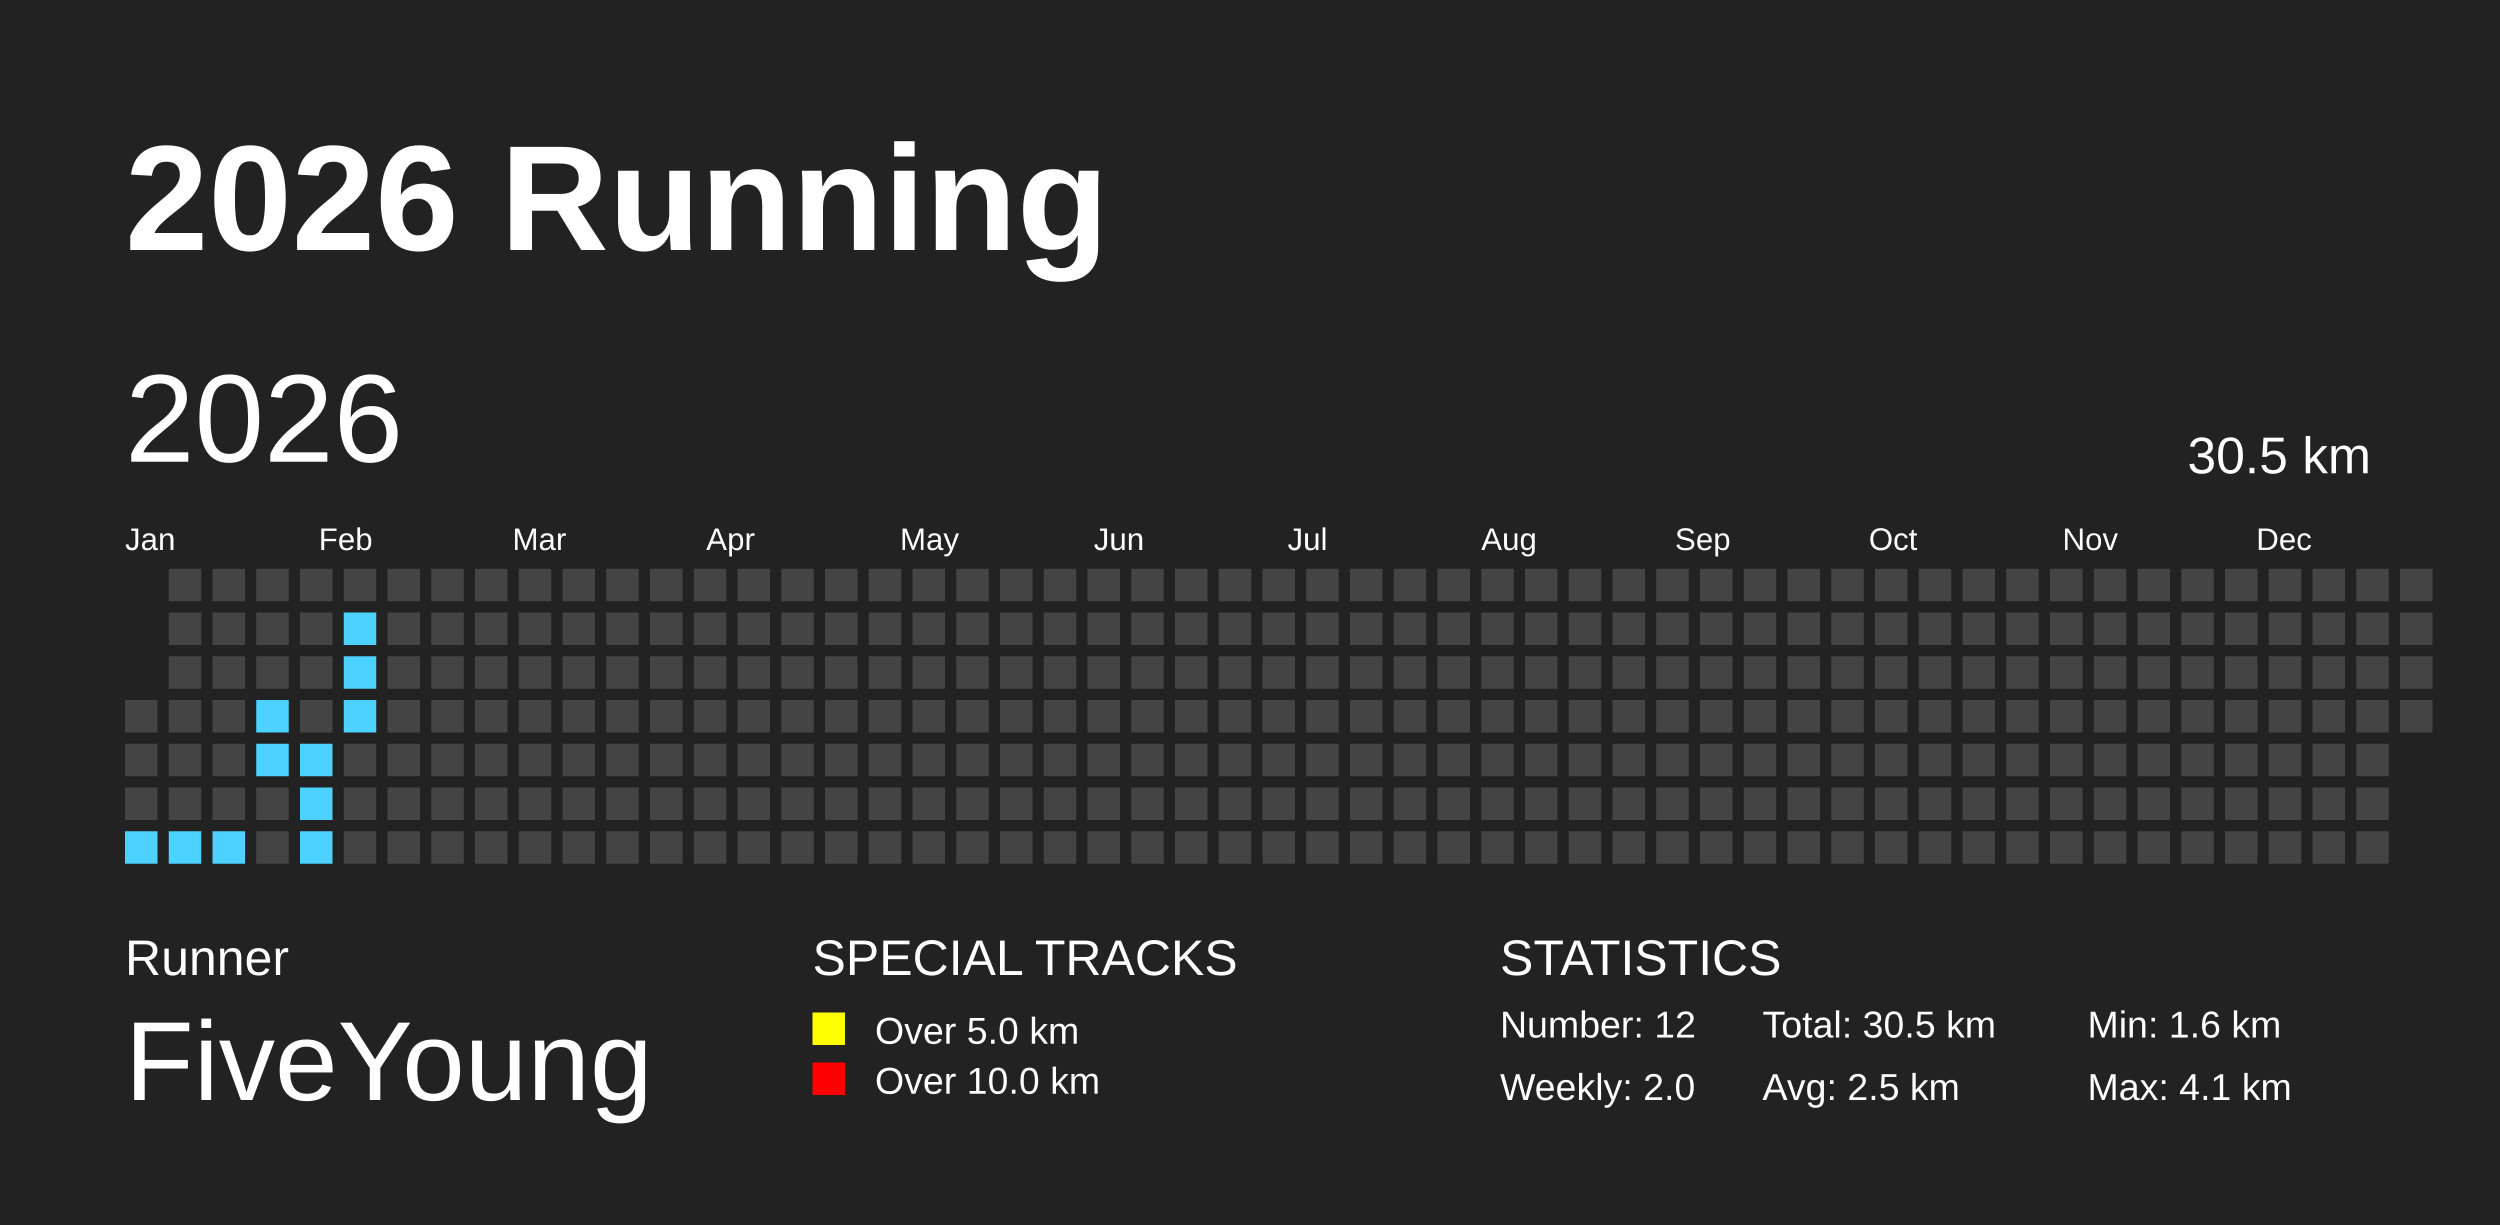
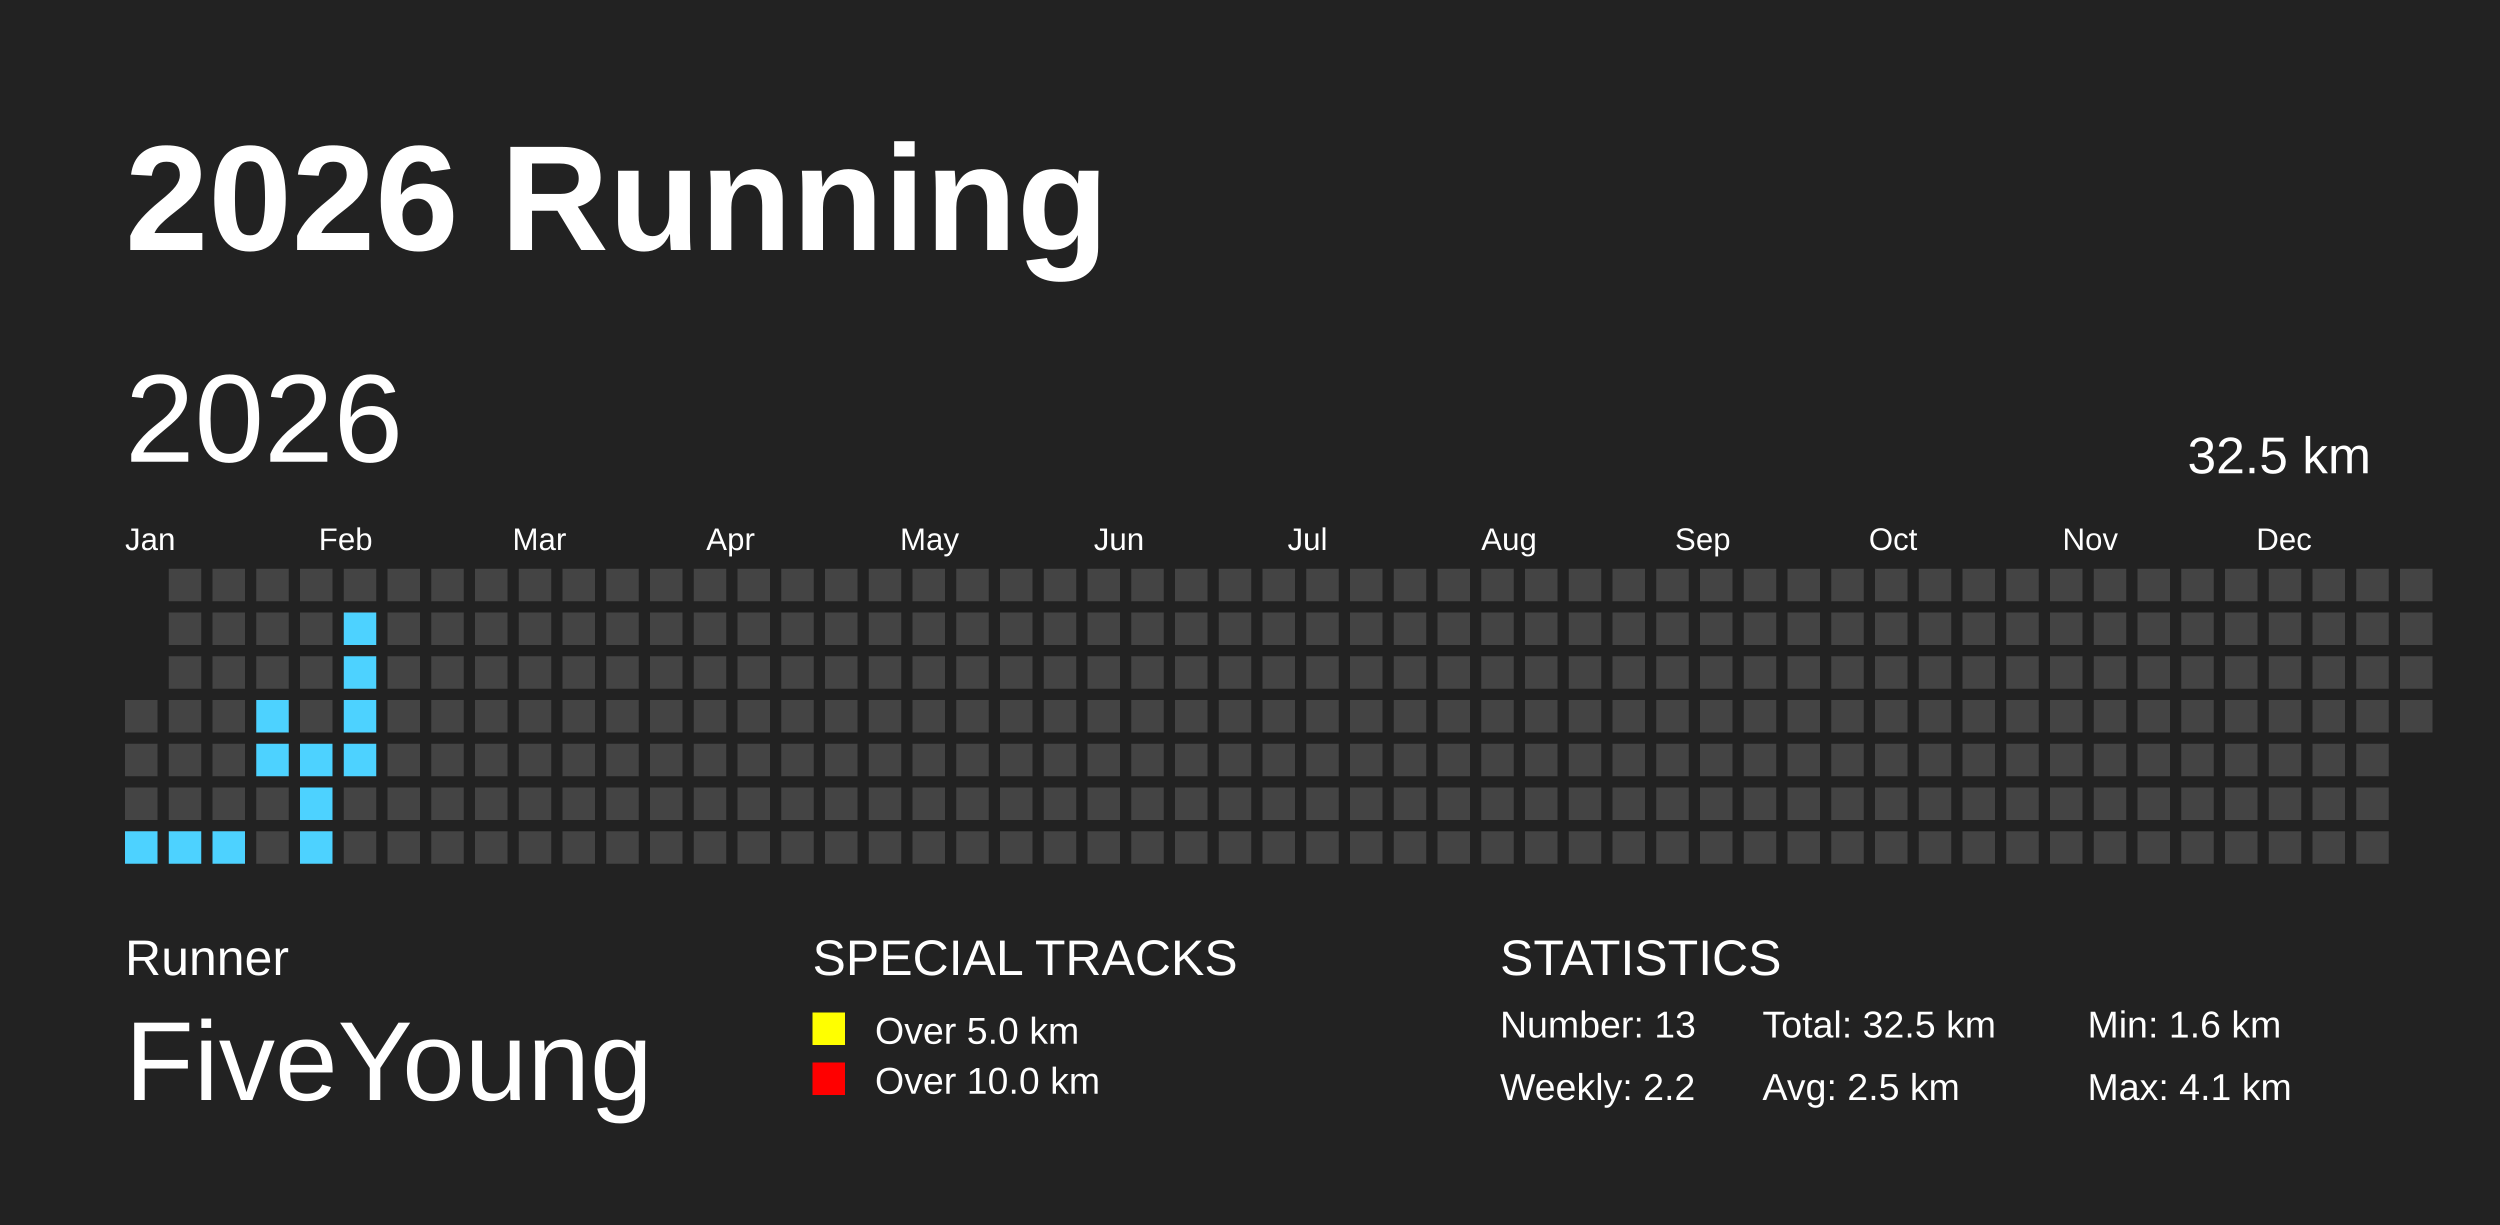
<svg xmlns="http://www.w3.org/2000/svg" baseProfile="full" height="98mm" version="1.1" viewBox="0,0,200,98" width="200mm">
  <defs />
  <rect fill="#222222" height="98" width="200" x="0" y="0" />
  <text fill="#FFFFFF" style="font-size:12px; font-family:Arial; font-weight:bold;" x="10" y="20">2026 Running</text>
  <text fill="#FFFFFF" style="font-size:4px; font-family:Arial" x="10" y="78">Runner</text>
  <text fill="#FFFFFF" style="font-size:9px; font-family:Arial" x="10" y="88">FiveYoung</text>
  <text fill="#FFFFFF" style="font-size:4px; font-family:Arial" x="65" y="78">SPECIAL TRACKS</text>
  <rect fill="yellow" height="2.6" width="2.6" x="65" y="81" />
  <text fill="#FFFFFF" style="font-size:3px; font-family:Arial" x="70" y="83.5">Over 5.0 km</text>
  <rect fill="red" height="2.6" width="2.6" x="65" y="85" />
  <text fill="#FFFFFF" style="font-size:3px; font-family:Arial" x="70" y="87.5">Over 10.0 km</text>
  <text fill="#FFFFFF" style="font-size:4px; font-family:Arial" x="120" y="78">STATISTICS</text>
-   <text fill="#FFFFFF" style="font-size:3px; font-family:Arial" x="120" y="83">Number: 12</text>
-   <text fill="#FFFFFF" style="font-size:3px; font-family:Arial" x="120" y="88">Weekly: 2.0</text>
-   <text fill="#FFFFFF" style="font-size:3px; font-family:Arial" x="141" y="83">Total: 30.5 km</text>
+   <text fill="#FFFFFF" style="font-size:3px; font-family:Arial" x="120" y="83">Number: 13</text>
+   <text fill="#FFFFFF" style="font-size:3px; font-family:Arial" x="120" y="88">Weekly: 2.2</text>
+   <text fill="#FFFFFF" style="font-size:3px; font-family:Arial" x="141" y="83">Total: 32.5 km</text>
  <text fill="#FFFFFF" style="font-size:3px; font-family:Arial" x="141" y="88">Avg: 2.5 km</text>
  <text fill="#FFFFFF" style="font-size:3px; font-family:Arial" x="167" y="83">Min: 1.6 km</text>
  <text fill="#FFFFFF" style="font-size:3px; font-family:Arial" x="167" y="88">Max: 4.1 km</text>
  <text dominant-baseline="hanging" fill="#FFFFFF" style="font-size:10.0px; font-family:Arial;" x="10" y="30">2026</text>
-   <text dominant-baseline="hanging" fill="#FFFFFF" style="font-size:4.125px; font-family:Arial;" x="175" y="35">30.5 km</text>
+   <text dominant-baseline="hanging" fill="#FFFFFF" style="font-size:4.125px; font-family:Arial;" x="175" y="35">32.5 km</text>
  <text fill="#FFFFFF" style="font-size:2.5px; font-family:Arial" x="10.0" y="44">Jan</text>
  <text fill="#FFFFFF" style="font-size:2.5px; font-family:Arial" x="25.5" y="44">Feb</text>
  <text fill="#FFFFFF" style="font-size:2.5px; font-family:Arial" x="41.0" y="44">Mar</text>
  <text fill="#FFFFFF" style="font-size:2.5px; font-family:Arial" x="56.5" y="44">Apr</text>
  <text fill="#FFFFFF" style="font-size:2.5px; font-family:Arial" x="72.0" y="44">May</text>
  <text fill="#FFFFFF" style="font-size:2.5px; font-family:Arial" x="87.5" y="44">Jun</text>
  <text fill="#FFFFFF" style="font-size:2.5px; font-family:Arial" x="103.0" y="44">Jul</text>
  <text fill="#FFFFFF" style="font-size:2.5px; font-family:Arial" x="118.5" y="44">Aug</text>
  <text fill="#FFFFFF" style="font-size:2.5px; font-family:Arial" x="134.0" y="44">Sep</text>
  <text fill="#FFFFFF" style="font-size:2.5px; font-family:Arial" x="149.5" y="44">Oct</text>
  <text fill="#FFFFFF" style="font-size:2.5px; font-family:Arial" x="165.0" y="44">Nov</text>
  <text fill="#FFFFFF" style="font-size:2.5px; font-family:Arial" x="180.5" y="44">Dec</text>
  <rect fill="#444444" height="2.6" width="2.6" x="10.0" y="56.0" />
  <rect fill="#444444" height="2.6" width="2.6" x="10.0" y="59.5" />
  <rect fill="#444444" height="2.6" width="2.6" x="10.0" y="63.0" />
  <rect fill="#4DD2FF" height="2.6" width="2.6" x="10.0" y="66.5" />
  <rect fill="#444444" height="2.6" width="2.6" x="13.5" y="45.5" />
  <rect fill="#444444" height="2.6" width="2.6" x="13.5" y="49.0" />
  <rect fill="#444444" height="2.6" width="2.6" x="13.5" y="52.5" />
  <rect fill="#444444" height="2.6" width="2.6" x="13.5" y="56.0" />
  <rect fill="#444444" height="2.6" width="2.6" x="13.5" y="59.5" />
  <rect fill="#444444" height="2.6" width="2.6" x="13.5" y="63.0" />
  <rect fill="#4DD2FF" height="2.6" width="2.6" x="13.5" y="66.5" />
  <rect fill="#444444" height="2.6" width="2.6" x="17.0" y="45.5" />
  <rect fill="#444444" height="2.6" width="2.6" x="17.0" y="49.0" />
  <rect fill="#444444" height="2.6" width="2.6" x="17.0" y="52.5" />
  <rect fill="#444444" height="2.6" width="2.6" x="17.0" y="56.0" />
  <rect fill="#444444" height="2.6" width="2.6" x="17.0" y="59.5" />
  <rect fill="#444444" height="2.6" width="2.6" x="17.0" y="63.0" />
  <rect fill="#4DD2FF" height="2.6" width="2.6" x="17.0" y="66.5" />
  <rect fill="#444444" height="2.6" width="2.6" x="20.5" y="45.5" />
  <rect fill="#444444" height="2.6" width="2.6" x="20.5" y="49.0" />
  <rect fill="#444444" height="2.6" width="2.6" x="20.5" y="52.5" />
  <rect fill="#4DD2FF" height="2.6" width="2.6" x="20.5" y="56.0" />
  <rect fill="#4DD2FF" height="2.6" width="2.6" x="20.5" y="59.5" />
  <rect fill="#444444" height="2.6" width="2.6" x="20.5" y="63.0" />
  <rect fill="#444444" height="2.6" width="2.6" x="20.5" y="66.5" />
  <rect fill="#444444" height="2.6" width="2.6" x="24.0" y="45.5" />
  <rect fill="#444444" height="2.6" width="2.6" x="24.0" y="49.0" />
  <rect fill="#444444" height="2.6" width="2.6" x="24.0" y="52.5" />
  <rect fill="#444444" height="2.6" width="2.6" x="24.0" y="56.0" />
  <rect fill="#4DD2FF" height="2.6" width="2.6" x="24.0" y="59.5" />
  <rect fill="#4DD2FF" height="2.6" width="2.6" x="24.0" y="63.0" />
  <rect fill="#4DD2FF" height="2.6" width="2.6" x="24.0" y="66.5" />
  <rect fill="#444444" height="2.6" width="2.6" x="27.5" y="45.5" />
  <rect fill="#4DD2FF" height="2.6" width="2.6" x="27.5" y="49.0" />
  <rect fill="#4DD2FF" height="2.6" width="2.6" x="27.5" y="52.5" />
  <rect fill="#4DD2FF" height="2.6" width="2.6" x="27.5" y="56.0" />
-   <rect fill="#444444" height="2.6" width="2.6" x="27.5" y="59.5" />
+   <rect fill="#4DD2FF" height="2.6" width="2.6" x="27.5" y="59.5" />
  <rect fill="#444444" height="2.6" width="2.6" x="27.5" y="63.0" />
  <rect fill="#444444" height="2.6" width="2.6" x="27.5" y="66.5" />
  <rect fill="#444444" height="2.6" width="2.6" x="31.0" y="45.5" />
  <rect fill="#444444" height="2.6" width="2.6" x="31.0" y="49.0" />
  <rect fill="#444444" height="2.6" width="2.6" x="31.0" y="52.5" />
  <rect fill="#444444" height="2.6" width="2.6" x="31.0" y="56.0" />
  <rect fill="#444444" height="2.6" width="2.6" x="31.0" y="59.5" />
  <rect fill="#444444" height="2.6" width="2.6" x="31.0" y="63.0" />
  <rect fill="#444444" height="2.6" width="2.6" x="31.0" y="66.5" />
  <rect fill="#444444" height="2.6" width="2.6" x="34.5" y="45.5" />
  <rect fill="#444444" height="2.6" width="2.6" x="34.5" y="49.0" />
  <rect fill="#444444" height="2.6" width="2.6" x="34.5" y="52.5" />
  <rect fill="#444444" height="2.6" width="2.6" x="34.5" y="56.0" />
  <rect fill="#444444" height="2.6" width="2.6" x="34.5" y="59.5" />
  <rect fill="#444444" height="2.6" width="2.6" x="34.5" y="63.0" />
  <rect fill="#444444" height="2.6" width="2.6" x="34.5" y="66.5" />
  <rect fill="#444444" height="2.6" width="2.6" x="38.0" y="45.5" />
  <rect fill="#444444" height="2.6" width="2.6" x="38.0" y="49.0" />
  <rect fill="#444444" height="2.6" width="2.6" x="38.0" y="52.5" />
  <rect fill="#444444" height="2.6" width="2.6" x="38.0" y="56.0" />
  <rect fill="#444444" height="2.6" width="2.6" x="38.0" y="59.5" />
  <rect fill="#444444" height="2.6" width="2.6" x="38.0" y="63.0" />
  <rect fill="#444444" height="2.6" width="2.6" x="38.0" y="66.5" />
  <rect fill="#444444" height="2.6" width="2.6" x="41.5" y="45.5" />
  <rect fill="#444444" height="2.6" width="2.6" x="41.5" y="49.0" />
  <rect fill="#444444" height="2.6" width="2.6" x="41.5" y="52.5" />
  <rect fill="#444444" height="2.6" width="2.6" x="41.5" y="56.0" />
  <rect fill="#444444" height="2.6" width="2.6" x="41.5" y="59.5" />
  <rect fill="#444444" height="2.6" width="2.6" x="41.5" y="63.0" />
  <rect fill="#444444" height="2.6" width="2.6" x="41.5" y="66.5" />
  <rect fill="#444444" height="2.6" width="2.6" x="45.0" y="45.5" />
  <rect fill="#444444" height="2.6" width="2.6" x="45.0" y="49.0" />
  <rect fill="#444444" height="2.6" width="2.6" x="45.0" y="52.5" />
  <rect fill="#444444" height="2.6" width="2.6" x="45.0" y="56.0" />
  <rect fill="#444444" height="2.6" width="2.6" x="45.0" y="59.5" />
  <rect fill="#444444" height="2.6" width="2.6" x="45.0" y="63.0" />
  <rect fill="#444444" height="2.6" width="2.6" x="45.0" y="66.5" />
  <rect fill="#444444" height="2.6" width="2.6" x="48.5" y="45.5" />
  <rect fill="#444444" height="2.6" width="2.6" x="48.5" y="49.0" />
  <rect fill="#444444" height="2.6" width="2.6" x="48.5" y="52.5" />
  <rect fill="#444444" height="2.6" width="2.6" x="48.5" y="56.0" />
  <rect fill="#444444" height="2.6" width="2.6" x="48.5" y="59.5" />
  <rect fill="#444444" height="2.6" width="2.6" x="48.5" y="63.0" />
  <rect fill="#444444" height="2.6" width="2.6" x="48.5" y="66.5" />
  <rect fill="#444444" height="2.6" width="2.6" x="52.0" y="45.5" />
  <rect fill="#444444" height="2.6" width="2.6" x="52.0" y="49.0" />
  <rect fill="#444444" height="2.6" width="2.6" x="52.0" y="52.5" />
  <rect fill="#444444" height="2.6" width="2.6" x="52.0" y="56.0" />
  <rect fill="#444444" height="2.6" width="2.6" x="52.0" y="59.5" />
  <rect fill="#444444" height="2.6" width="2.6" x="52.0" y="63.0" />
  <rect fill="#444444" height="2.6" width="2.6" x="52.0" y="66.5" />
  <rect fill="#444444" height="2.6" width="2.6" x="55.5" y="45.5" />
  <rect fill="#444444" height="2.6" width="2.6" x="55.5" y="49.0" />
  <rect fill="#444444" height="2.6" width="2.6" x="55.5" y="52.5" />
  <rect fill="#444444" height="2.6" width="2.6" x="55.5" y="56.0" />
  <rect fill="#444444" height="2.6" width="2.6" x="55.5" y="59.5" />
  <rect fill="#444444" height="2.6" width="2.6" x="55.5" y="63.0" />
  <rect fill="#444444" height="2.6" width="2.6" x="55.5" y="66.5" />
  <rect fill="#444444" height="2.6" width="2.6" x="59.0" y="45.5" />
  <rect fill="#444444" height="2.6" width="2.6" x="59.0" y="49.0" />
  <rect fill="#444444" height="2.6" width="2.6" x="59.0" y="52.5" />
  <rect fill="#444444" height="2.6" width="2.6" x="59.0" y="56.0" />
  <rect fill="#444444" height="2.6" width="2.6" x="59.0" y="59.5" />
  <rect fill="#444444" height="2.6" width="2.6" x="59.0" y="63.0" />
  <rect fill="#444444" height="2.6" width="2.6" x="59.0" y="66.5" />
  <rect fill="#444444" height="2.6" width="2.6" x="62.5" y="45.5" />
  <rect fill="#444444" height="2.6" width="2.6" x="62.5" y="49.0" />
  <rect fill="#444444" height="2.6" width="2.6" x="62.5" y="52.5" />
  <rect fill="#444444" height="2.6" width="2.6" x="62.5" y="56.0" />
  <rect fill="#444444" height="2.6" width="2.6" x="62.5" y="59.5" />
  <rect fill="#444444" height="2.6" width="2.6" x="62.5" y="63.0" />
  <rect fill="#444444" height="2.6" width="2.6" x="62.5" y="66.5" />
  <rect fill="#444444" height="2.6" width="2.6" x="66.0" y="45.5" />
  <rect fill="#444444" height="2.6" width="2.6" x="66.0" y="49.0" />
  <rect fill="#444444" height="2.6" width="2.6" x="66.0" y="52.5" />
  <rect fill="#444444" height="2.6" width="2.6" x="66.0" y="56.0" />
  <rect fill="#444444" height="2.6" width="2.6" x="66.0" y="59.5" />
  <rect fill="#444444" height="2.6" width="2.6" x="66.0" y="63.0" />
  <rect fill="#444444" height="2.6" width="2.6" x="66.0" y="66.5" />
  <rect fill="#444444" height="2.6" width="2.6" x="69.5" y="45.5" />
  <rect fill="#444444" height="2.6" width="2.6" x="69.5" y="49.0" />
  <rect fill="#444444" height="2.6" width="2.6" x="69.5" y="52.5" />
  <rect fill="#444444" height="2.6" width="2.6" x="69.5" y="56.0" />
  <rect fill="#444444" height="2.6" width="2.6" x="69.5" y="59.5" />
  <rect fill="#444444" height="2.6" width="2.6" x="69.5" y="63.0" />
  <rect fill="#444444" height="2.6" width="2.6" x="69.5" y="66.5" />
  <rect fill="#444444" height="2.6" width="2.6" x="73.0" y="45.5" />
  <rect fill="#444444" height="2.6" width="2.6" x="73.0" y="49.0" />
  <rect fill="#444444" height="2.6" width="2.6" x="73.0" y="52.5" />
  <rect fill="#444444" height="2.6" width="2.6" x="73.0" y="56.0" />
  <rect fill="#444444" height="2.6" width="2.6" x="73.0" y="59.5" />
  <rect fill="#444444" height="2.6" width="2.6" x="73.0" y="63.0" />
  <rect fill="#444444" height="2.6" width="2.6" x="73.0" y="66.5" />
  <rect fill="#444444" height="2.6" width="2.6" x="76.5" y="45.5" />
  <rect fill="#444444" height="2.6" width="2.6" x="76.5" y="49.0" />
  <rect fill="#444444" height="2.6" width="2.6" x="76.5" y="52.5" />
  <rect fill="#444444" height="2.6" width="2.6" x="76.5" y="56.0" />
  <rect fill="#444444" height="2.6" width="2.6" x="76.5" y="59.5" />
  <rect fill="#444444" height="2.6" width="2.6" x="76.5" y="63.0" />
  <rect fill="#444444" height="2.6" width="2.6" x="76.5" y="66.5" />
  <rect fill="#444444" height="2.6" width="2.6" x="80.0" y="45.5" />
  <rect fill="#444444" height="2.6" width="2.6" x="80.0" y="49.0" />
  <rect fill="#444444" height="2.6" width="2.6" x="80.0" y="52.5" />
  <rect fill="#444444" height="2.6" width="2.6" x="80.0" y="56.0" />
  <rect fill="#444444" height="2.6" width="2.6" x="80.0" y="59.5" />
  <rect fill="#444444" height="2.6" width="2.6" x="80.0" y="63.0" />
  <rect fill="#444444" height="2.6" width="2.6" x="80.0" y="66.5" />
  <rect fill="#444444" height="2.6" width="2.6" x="83.5" y="45.5" />
  <rect fill="#444444" height="2.6" width="2.6" x="83.5" y="49.0" />
  <rect fill="#444444" height="2.6" width="2.6" x="83.5" y="52.5" />
  <rect fill="#444444" height="2.6" width="2.6" x="83.5" y="56.0" />
  <rect fill="#444444" height="2.6" width="2.6" x="83.5" y="59.5" />
  <rect fill="#444444" height="2.6" width="2.6" x="83.5" y="63.0" />
  <rect fill="#444444" height="2.6" width="2.6" x="83.5" y="66.5" />
  <rect fill="#444444" height="2.6" width="2.6" x="87.0" y="45.5" />
  <rect fill="#444444" height="2.6" width="2.6" x="87.0" y="49.0" />
  <rect fill="#444444" height="2.6" width="2.6" x="87.0" y="52.5" />
  <rect fill="#444444" height="2.6" width="2.6" x="87.0" y="56.0" />
  <rect fill="#444444" height="2.6" width="2.6" x="87.0" y="59.5" />
  <rect fill="#444444" height="2.6" width="2.6" x="87.0" y="63.0" />
  <rect fill="#444444" height="2.6" width="2.6" x="87.0" y="66.5" />
  <rect fill="#444444" height="2.6" width="2.6" x="90.5" y="45.5" />
  <rect fill="#444444" height="2.6" width="2.6" x="90.5" y="49.0" />
  <rect fill="#444444" height="2.6" width="2.6" x="90.5" y="52.5" />
  <rect fill="#444444" height="2.6" width="2.6" x="90.5" y="56.0" />
  <rect fill="#444444" height="2.6" width="2.6" x="90.5" y="59.5" />
  <rect fill="#444444" height="2.6" width="2.6" x="90.5" y="63.0" />
  <rect fill="#444444" height="2.6" width="2.6" x="90.5" y="66.5" />
  <rect fill="#444444" height="2.6" width="2.6" x="94.0" y="45.5" />
  <rect fill="#444444" height="2.6" width="2.6" x="94.0" y="49.0" />
  <rect fill="#444444" height="2.6" width="2.6" x="94.0" y="52.5" />
  <rect fill="#444444" height="2.6" width="2.6" x="94.0" y="56.0" />
  <rect fill="#444444" height="2.6" width="2.6" x="94.0" y="59.5" />
  <rect fill="#444444" height="2.6" width="2.6" x="94.0" y="63.0" />
  <rect fill="#444444" height="2.6" width="2.6" x="94.0" y="66.5" />
  <rect fill="#444444" height="2.6" width="2.6" x="97.5" y="45.5" />
  <rect fill="#444444" height="2.6" width="2.6" x="97.5" y="49.0" />
  <rect fill="#444444" height="2.6" width="2.6" x="97.5" y="52.5" />
  <rect fill="#444444" height="2.6" width="2.6" x="97.5" y="56.0" />
  <rect fill="#444444" height="2.6" width="2.6" x="97.5" y="59.5" />
  <rect fill="#444444" height="2.6" width="2.6" x="97.5" y="63.0" />
  <rect fill="#444444" height="2.6" width="2.6" x="97.5" y="66.5" />
  <rect fill="#444444" height="2.6" width="2.6" x="101.0" y="45.5" />
  <rect fill="#444444" height="2.6" width="2.6" x="101.0" y="49.0" />
  <rect fill="#444444" height="2.6" width="2.6" x="101.0" y="52.5" />
  <rect fill="#444444" height="2.6" width="2.6" x="101.0" y="56.0" />
  <rect fill="#444444" height="2.6" width="2.6" x="101.0" y="59.5" />
  <rect fill="#444444" height="2.6" width="2.6" x="101.0" y="63.0" />
  <rect fill="#444444" height="2.6" width="2.6" x="101.0" y="66.5" />
  <rect fill="#444444" height="2.6" width="2.6" x="104.5" y="45.5" />
  <rect fill="#444444" height="2.6" width="2.6" x="104.5" y="49.0" />
  <rect fill="#444444" height="2.6" width="2.6" x="104.5" y="52.5" />
  <rect fill="#444444" height="2.6" width="2.6" x="104.5" y="56.0" />
  <rect fill="#444444" height="2.6" width="2.6" x="104.5" y="59.5" />
  <rect fill="#444444" height="2.6" width="2.6" x="104.5" y="63.0" />
  <rect fill="#444444" height="2.6" width="2.6" x="104.5" y="66.5" />
  <rect fill="#444444" height="2.6" width="2.6" x="108.0" y="45.5" />
  <rect fill="#444444" height="2.6" width="2.6" x="108.0" y="49.0" />
  <rect fill="#444444" height="2.6" width="2.6" x="108.0" y="52.5" />
  <rect fill="#444444" height="2.6" width="2.6" x="108.0" y="56.0" />
  <rect fill="#444444" height="2.6" width="2.6" x="108.0" y="59.5" />
  <rect fill="#444444" height="2.6" width="2.6" x="108.0" y="63.0" />
  <rect fill="#444444" height="2.6" width="2.6" x="108.0" y="66.5" />
  <rect fill="#444444" height="2.6" width="2.6" x="111.5" y="45.5" />
  <rect fill="#444444" height="2.6" width="2.6" x="111.5" y="49.0" />
  <rect fill="#444444" height="2.6" width="2.6" x="111.5" y="52.5" />
  <rect fill="#444444" height="2.6" width="2.6" x="111.5" y="56.0" />
  <rect fill="#444444" height="2.6" width="2.6" x="111.5" y="59.5" />
  <rect fill="#444444" height="2.6" width="2.6" x="111.5" y="63.0" />
  <rect fill="#444444" height="2.6" width="2.6" x="111.5" y="66.5" />
  <rect fill="#444444" height="2.6" width="2.6" x="115.0" y="45.5" />
  <rect fill="#444444" height="2.6" width="2.6" x="115.0" y="49.0" />
  <rect fill="#444444" height="2.6" width="2.6" x="115.0" y="52.5" />
  <rect fill="#444444" height="2.6" width="2.6" x="115.0" y="56.0" />
  <rect fill="#444444" height="2.6" width="2.6" x="115.0" y="59.5" />
  <rect fill="#444444" height="2.6" width="2.6" x="115.0" y="63.0" />
  <rect fill="#444444" height="2.6" width="2.6" x="115.0" y="66.5" />
  <rect fill="#444444" height="2.6" width="2.6" x="118.5" y="45.5" />
  <rect fill="#444444" height="2.6" width="2.6" x="118.5" y="49.0" />
  <rect fill="#444444" height="2.6" width="2.6" x="118.5" y="52.5" />
  <rect fill="#444444" height="2.6" width="2.6" x="118.5" y="56.0" />
  <rect fill="#444444" height="2.6" width="2.6" x="118.5" y="59.5" />
  <rect fill="#444444" height="2.6" width="2.6" x="118.5" y="63.0" />
  <rect fill="#444444" height="2.6" width="2.6" x="118.5" y="66.5" />
  <rect fill="#444444" height="2.6" width="2.6" x="122.0" y="45.5" />
  <rect fill="#444444" height="2.6" width="2.6" x="122.0" y="49.0" />
  <rect fill="#444444" height="2.6" width="2.6" x="122.0" y="52.5" />
  <rect fill="#444444" height="2.6" width="2.6" x="122.0" y="56.0" />
  <rect fill="#444444" height="2.6" width="2.6" x="122.0" y="59.5" />
  <rect fill="#444444" height="2.6" width="2.6" x="122.0" y="63.0" />
  <rect fill="#444444" height="2.6" width="2.6" x="122.0" y="66.5" />
  <rect fill="#444444" height="2.6" width="2.6" x="125.5" y="45.5" />
  <rect fill="#444444" height="2.6" width="2.6" x="125.5" y="49.0" />
  <rect fill="#444444" height="2.6" width="2.6" x="125.5" y="52.5" />
  <rect fill="#444444" height="2.6" width="2.6" x="125.5" y="56.0" />
  <rect fill="#444444" height="2.6" width="2.6" x="125.5" y="59.5" />
  <rect fill="#444444" height="2.6" width="2.6" x="125.5" y="63.0" />
  <rect fill="#444444" height="2.6" width="2.6" x="125.5" y="66.5" />
  <rect fill="#444444" height="2.6" width="2.6" x="129.0" y="45.5" />
  <rect fill="#444444" height="2.6" width="2.6" x="129.0" y="49.0" />
  <rect fill="#444444" height="2.6" width="2.6" x="129.0" y="52.5" />
  <rect fill="#444444" height="2.6" width="2.6" x="129.0" y="56.0" />
  <rect fill="#444444" height="2.6" width="2.6" x="129.0" y="59.5" />
  <rect fill="#444444" height="2.6" width="2.6" x="129.0" y="63.0" />
  <rect fill="#444444" height="2.6" width="2.6" x="129.0" y="66.5" />
  <rect fill="#444444" height="2.6" width="2.6" x="132.5" y="45.5" />
  <rect fill="#444444" height="2.6" width="2.6" x="132.5" y="49.0" />
  <rect fill="#444444" height="2.6" width="2.6" x="132.5" y="52.5" />
  <rect fill="#444444" height="2.6" width="2.6" x="132.5" y="56.0" />
  <rect fill="#444444" height="2.6" width="2.6" x="132.5" y="59.5" />
  <rect fill="#444444" height="2.6" width="2.6" x="132.5" y="63.0" />
  <rect fill="#444444" height="2.6" width="2.6" x="132.5" y="66.5" />
  <rect fill="#444444" height="2.6" width="2.6" x="136.0" y="45.5" />
  <rect fill="#444444" height="2.6" width="2.6" x="136.0" y="49.0" />
  <rect fill="#444444" height="2.6" width="2.6" x="136.0" y="52.5" />
  <rect fill="#444444" height="2.6" width="2.6" x="136.0" y="56.0" />
  <rect fill="#444444" height="2.6" width="2.6" x="136.0" y="59.5" />
  <rect fill="#444444" height="2.6" width="2.6" x="136.0" y="63.0" />
  <rect fill="#444444" height="2.6" width="2.6" x="136.0" y="66.5" />
  <rect fill="#444444" height="2.6" width="2.6" x="139.5" y="45.5" />
  <rect fill="#444444" height="2.6" width="2.6" x="139.5" y="49.0" />
  <rect fill="#444444" height="2.6" width="2.6" x="139.5" y="52.5" />
  <rect fill="#444444" height="2.6" width="2.6" x="139.5" y="56.0" />
  <rect fill="#444444" height="2.6" width="2.6" x="139.5" y="59.5" />
  <rect fill="#444444" height="2.6" width="2.6" x="139.5" y="63.0" />
  <rect fill="#444444" height="2.6" width="2.6" x="139.5" y="66.5" />
  <rect fill="#444444" height="2.6" width="2.6" x="143.0" y="45.5" />
  <rect fill="#444444" height="2.6" width="2.6" x="143.0" y="49.0" />
  <rect fill="#444444" height="2.6" width="2.6" x="143.0" y="52.5" />
  <rect fill="#444444" height="2.6" width="2.6" x="143.0" y="56.0" />
  <rect fill="#444444" height="2.6" width="2.6" x="143.0" y="59.5" />
  <rect fill="#444444" height="2.6" width="2.6" x="143.0" y="63.0" />
  <rect fill="#444444" height="2.6" width="2.6" x="143.0" y="66.5" />
  <rect fill="#444444" height="2.6" width="2.6" x="146.5" y="45.5" />
  <rect fill="#444444" height="2.6" width="2.6" x="146.5" y="49.0" />
  <rect fill="#444444" height="2.6" width="2.6" x="146.5" y="52.5" />
  <rect fill="#444444" height="2.6" width="2.6" x="146.5" y="56.0" />
  <rect fill="#444444" height="2.6" width="2.6" x="146.5" y="59.5" />
  <rect fill="#444444" height="2.6" width="2.6" x="146.5" y="63.0" />
  <rect fill="#444444" height="2.6" width="2.6" x="146.5" y="66.5" />
  <rect fill="#444444" height="2.6" width="2.6" x="150.0" y="45.5" />
  <rect fill="#444444" height="2.6" width="2.6" x="150.0" y="49.0" />
  <rect fill="#444444" height="2.6" width="2.6" x="150.0" y="52.5" />
  <rect fill="#444444" height="2.6" width="2.6" x="150.0" y="56.0" />
  <rect fill="#444444" height="2.6" width="2.6" x="150.0" y="59.5" />
  <rect fill="#444444" height="2.6" width="2.6" x="150.0" y="63.0" />
  <rect fill="#444444" height="2.6" width="2.6" x="150.0" y="66.5" />
  <rect fill="#444444" height="2.6" width="2.6" x="153.5" y="45.5" />
  <rect fill="#444444" height="2.6" width="2.6" x="153.5" y="49.0" />
  <rect fill="#444444" height="2.6" width="2.6" x="153.5" y="52.5" />
  <rect fill="#444444" height="2.6" width="2.6" x="153.5" y="56.0" />
  <rect fill="#444444" height="2.6" width="2.6" x="153.5" y="59.5" />
  <rect fill="#444444" height="2.6" width="2.6" x="153.5" y="63.0" />
  <rect fill="#444444" height="2.6" width="2.6" x="153.5" y="66.5" />
  <rect fill="#444444" height="2.6" width="2.6" x="157.0" y="45.5" />
  <rect fill="#444444" height="2.6" width="2.6" x="157.0" y="49.0" />
  <rect fill="#444444" height="2.6" width="2.6" x="157.0" y="52.5" />
  <rect fill="#444444" height="2.6" width="2.6" x="157.0" y="56.0" />
  <rect fill="#444444" height="2.6" width="2.6" x="157.0" y="59.5" />
  <rect fill="#444444" height="2.6" width="2.6" x="157.0" y="63.0" />
  <rect fill="#444444" height="2.6" width="2.6" x="157.0" y="66.5" />
  <rect fill="#444444" height="2.6" width="2.6" x="160.5" y="45.5" />
  <rect fill="#444444" height="2.6" width="2.6" x="160.5" y="49.0" />
  <rect fill="#444444" height="2.6" width="2.6" x="160.5" y="52.5" />
  <rect fill="#444444" height="2.6" width="2.6" x="160.5" y="56.0" />
  <rect fill="#444444" height="2.6" width="2.6" x="160.5" y="59.5" />
  <rect fill="#444444" height="2.6" width="2.6" x="160.5" y="63.0" />
  <rect fill="#444444" height="2.6" width="2.6" x="160.5" y="66.5" />
  <rect fill="#444444" height="2.6" width="2.6" x="164.0" y="45.5" />
  <rect fill="#444444" height="2.6" width="2.6" x="164.0" y="49.0" />
  <rect fill="#444444" height="2.6" width="2.6" x="164.0" y="52.5" />
  <rect fill="#444444" height="2.6" width="2.6" x="164.0" y="56.0" />
  <rect fill="#444444" height="2.6" width="2.6" x="164.0" y="59.5" />
  <rect fill="#444444" height="2.6" width="2.6" x="164.0" y="63.0" />
  <rect fill="#444444" height="2.6" width="2.6" x="164.0" y="66.5" />
  <rect fill="#444444" height="2.6" width="2.6" x="167.5" y="45.5" />
  <rect fill="#444444" height="2.6" width="2.6" x="167.5" y="49.0" />
  <rect fill="#444444" height="2.6" width="2.6" x="167.5" y="52.5" />
  <rect fill="#444444" height="2.6" width="2.6" x="167.5" y="56.0" />
  <rect fill="#444444" height="2.6" width="2.6" x="167.5" y="59.5" />
  <rect fill="#444444" height="2.6" width="2.6" x="167.5" y="63.0" />
  <rect fill="#444444" height="2.6" width="2.6" x="167.5" y="66.5" />
  <rect fill="#444444" height="2.6" width="2.6" x="171.0" y="45.5" />
  <rect fill="#444444" height="2.6" width="2.6" x="171.0" y="49.0" />
  <rect fill="#444444" height="2.6" width="2.6" x="171.0" y="52.5" />
  <rect fill="#444444" height="2.6" width="2.6" x="171.0" y="56.0" />
  <rect fill="#444444" height="2.6" width="2.6" x="171.0" y="59.5" />
  <rect fill="#444444" height="2.6" width="2.6" x="171.0" y="63.0" />
  <rect fill="#444444" height="2.6" width="2.6" x="171.0" y="66.5" />
  <rect fill="#444444" height="2.6" width="2.6" x="174.5" y="45.5" />
  <rect fill="#444444" height="2.6" width="2.6" x="174.5" y="49.0" />
  <rect fill="#444444" height="2.6" width="2.6" x="174.5" y="52.5" />
  <rect fill="#444444" height="2.6" width="2.6" x="174.5" y="56.0" />
  <rect fill="#444444" height="2.6" width="2.6" x="174.5" y="59.5" />
  <rect fill="#444444" height="2.6" width="2.6" x="174.5" y="63.0" />
  <rect fill="#444444" height="2.6" width="2.6" x="174.5" y="66.5" />
  <rect fill="#444444" height="2.6" width="2.6" x="178.0" y="45.5" />
  <rect fill="#444444" height="2.6" width="2.6" x="178.0" y="49.0" />
  <rect fill="#444444" height="2.6" width="2.6" x="178.0" y="52.5" />
  <rect fill="#444444" height="2.6" width="2.6" x="178.0" y="56.0" />
  <rect fill="#444444" height="2.6" width="2.6" x="178.0" y="59.5" />
  <rect fill="#444444" height="2.6" width="2.6" x="178.0" y="63.0" />
  <rect fill="#444444" height="2.6" width="2.6" x="178.0" y="66.5" />
  <rect fill="#444444" height="2.6" width="2.6" x="181.5" y="45.5" />
  <rect fill="#444444" height="2.6" width="2.6" x="181.5" y="49.0" />
  <rect fill="#444444" height="2.6" width="2.6" x="181.5" y="52.5" />
  <rect fill="#444444" height="2.6" width="2.6" x="181.5" y="56.0" />
  <rect fill="#444444" height="2.6" width="2.6" x="181.5" y="59.5" />
  <rect fill="#444444" height="2.6" width="2.6" x="181.5" y="63.0" />
  <rect fill="#444444" height="2.6" width="2.6" x="181.5" y="66.5" />
  <rect fill="#444444" height="2.6" width="2.6" x="185.0" y="45.5" />
  <rect fill="#444444" height="2.6" width="2.6" x="185.0" y="49.0" />
  <rect fill="#444444" height="2.6" width="2.6" x="185.0" y="52.5" />
  <rect fill="#444444" height="2.6" width="2.6" x="185.0" y="56.0" />
  <rect fill="#444444" height="2.6" width="2.6" x="185.0" y="59.5" />
  <rect fill="#444444" height="2.6" width="2.6" x="185.0" y="63.0" />
  <rect fill="#444444" height="2.6" width="2.6" x="185.0" y="66.5" />
  <rect fill="#444444" height="2.6" width="2.6" x="188.5" y="45.5" />
  <rect fill="#444444" height="2.6" width="2.6" x="188.5" y="49.0" />
  <rect fill="#444444" height="2.6" width="2.6" x="188.5" y="52.5" />
  <rect fill="#444444" height="2.6" width="2.6" x="188.5" y="56.0" />
  <rect fill="#444444" height="2.6" width="2.6" x="188.5" y="59.5" />
  <rect fill="#444444" height="2.6" width="2.6" x="188.5" y="63.0" />
  <rect fill="#444444" height="2.6" width="2.6" x="188.5" y="66.5" />
  <rect fill="#444444" height="2.6" width="2.6" x="192.0" y="45.5" />
  <rect fill="#444444" height="2.6" width="2.6" x="192.0" y="49.0" />
  <rect fill="#444444" height="2.6" width="2.6" x="192.0" y="52.5" />
  <rect fill="#444444" height="2.6" width="2.6" x="192.0" y="56.0" />
</svg>
